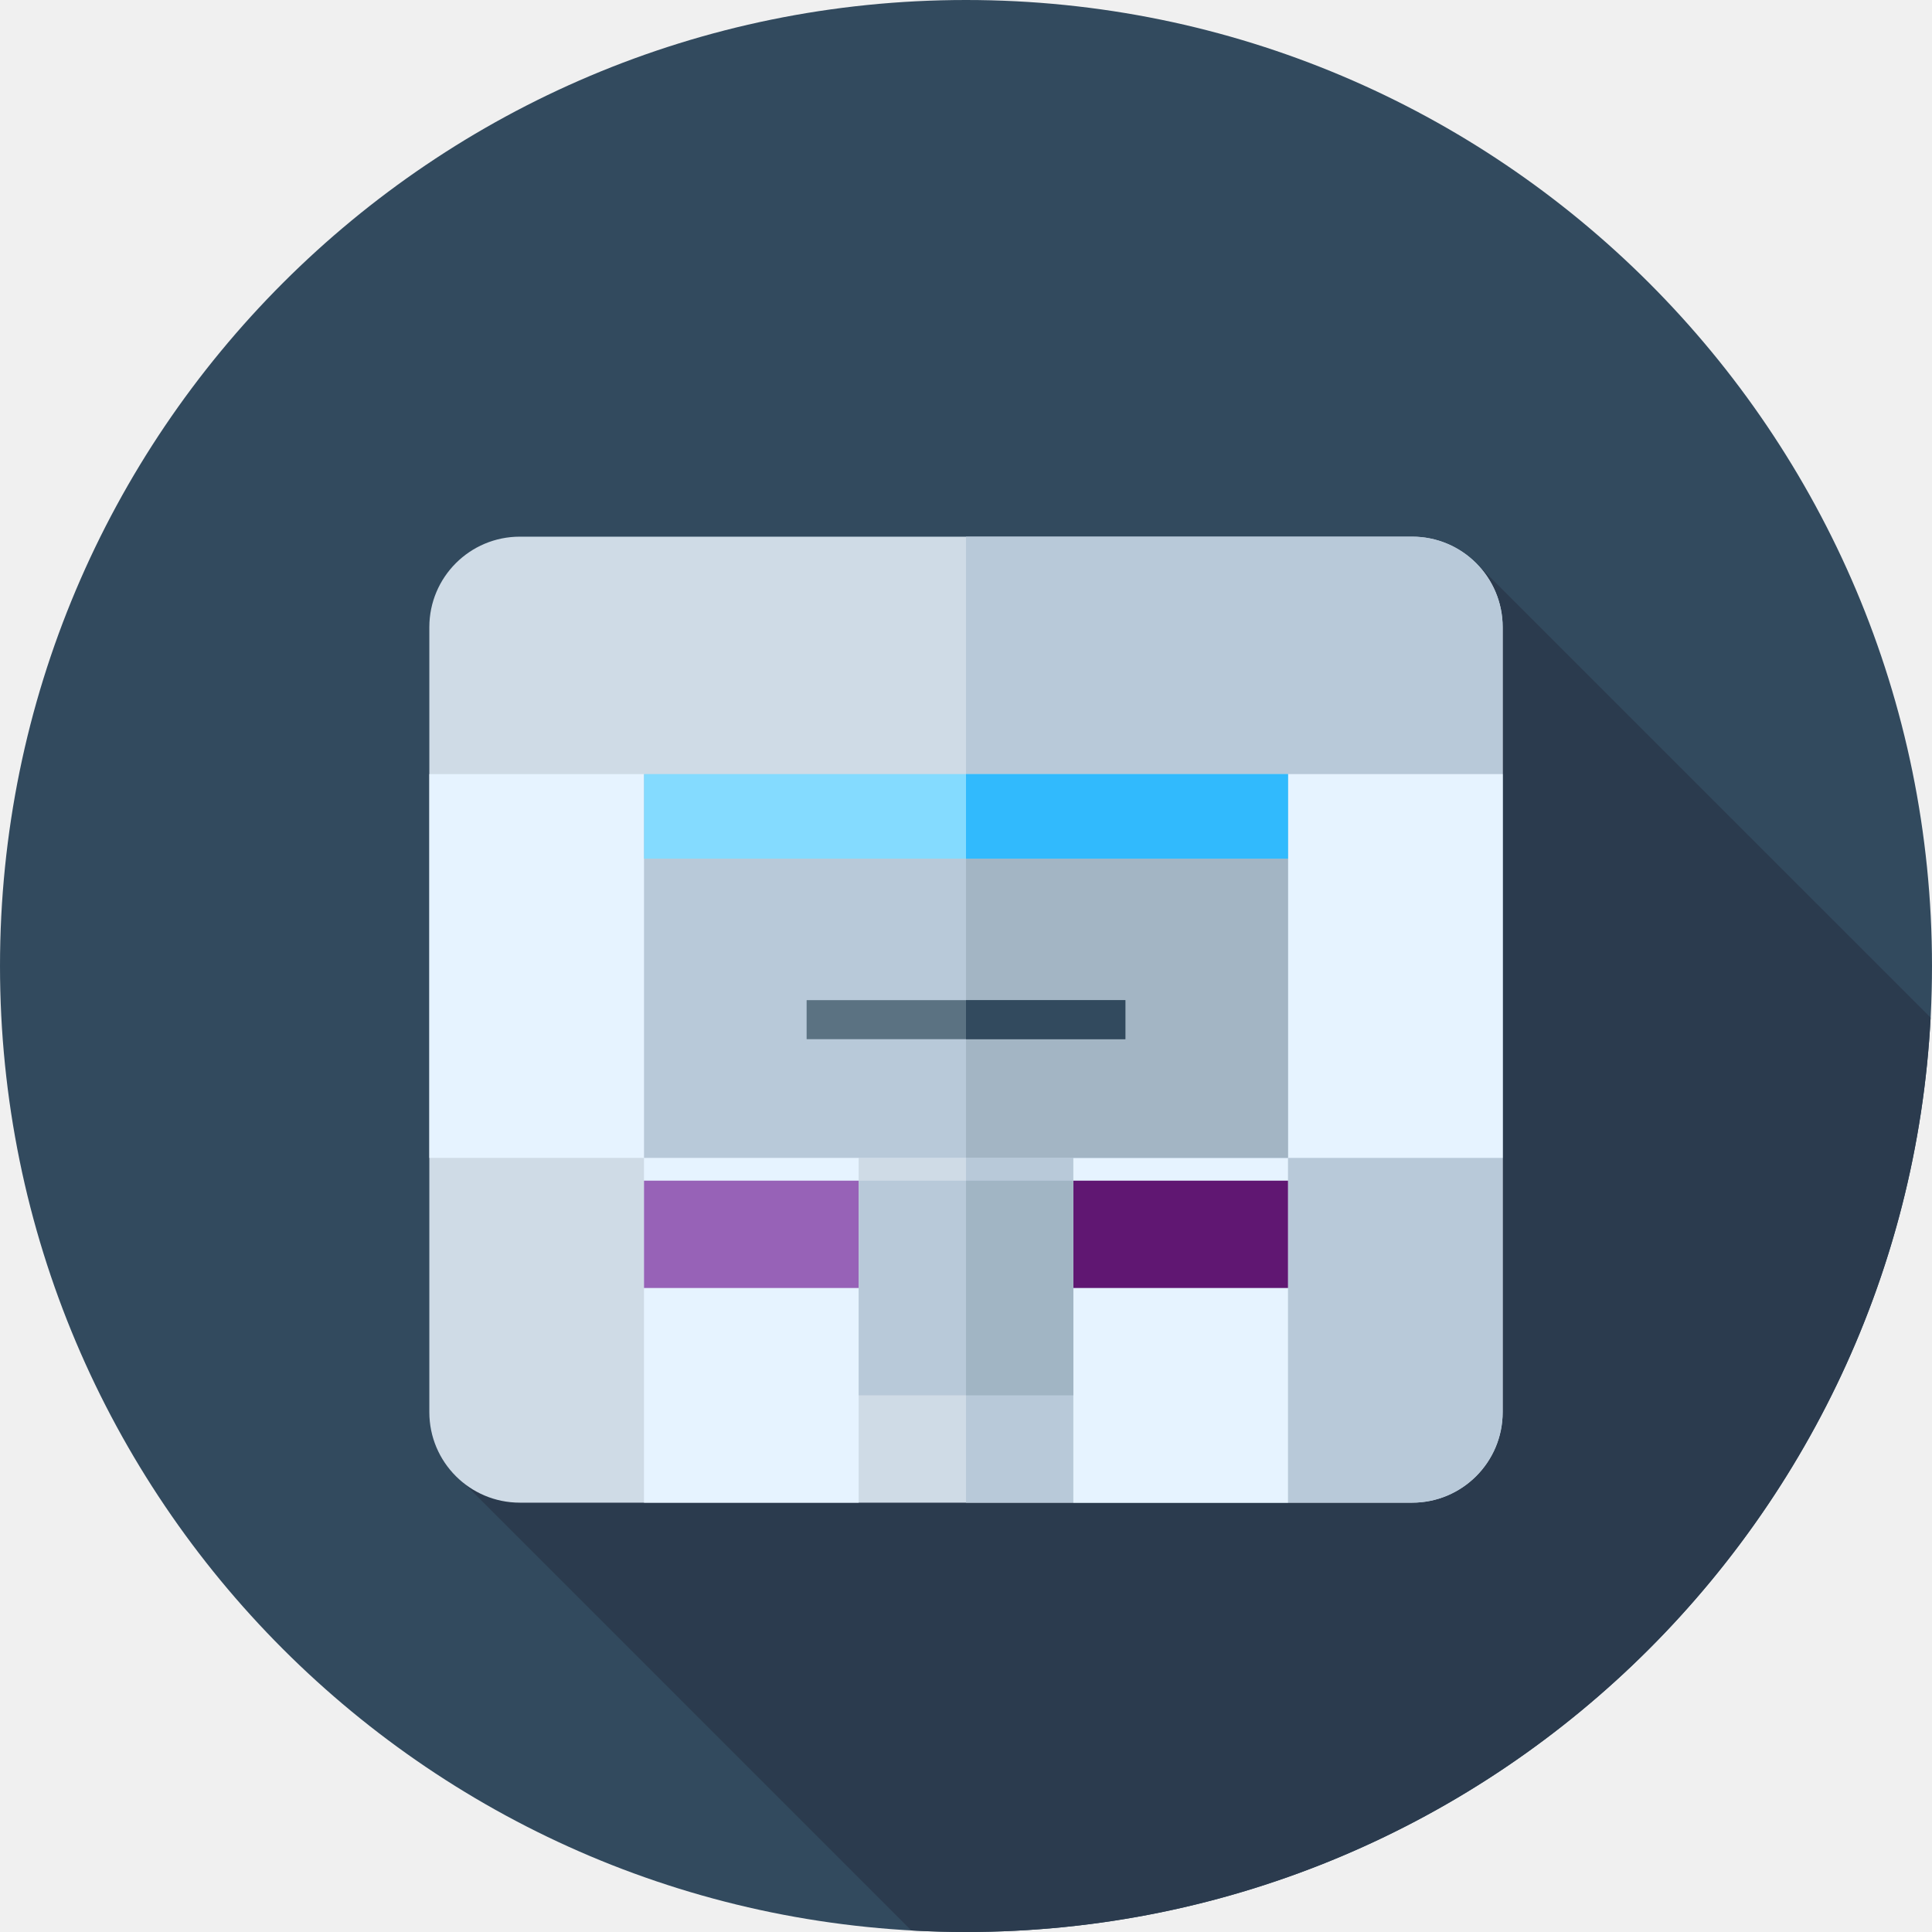
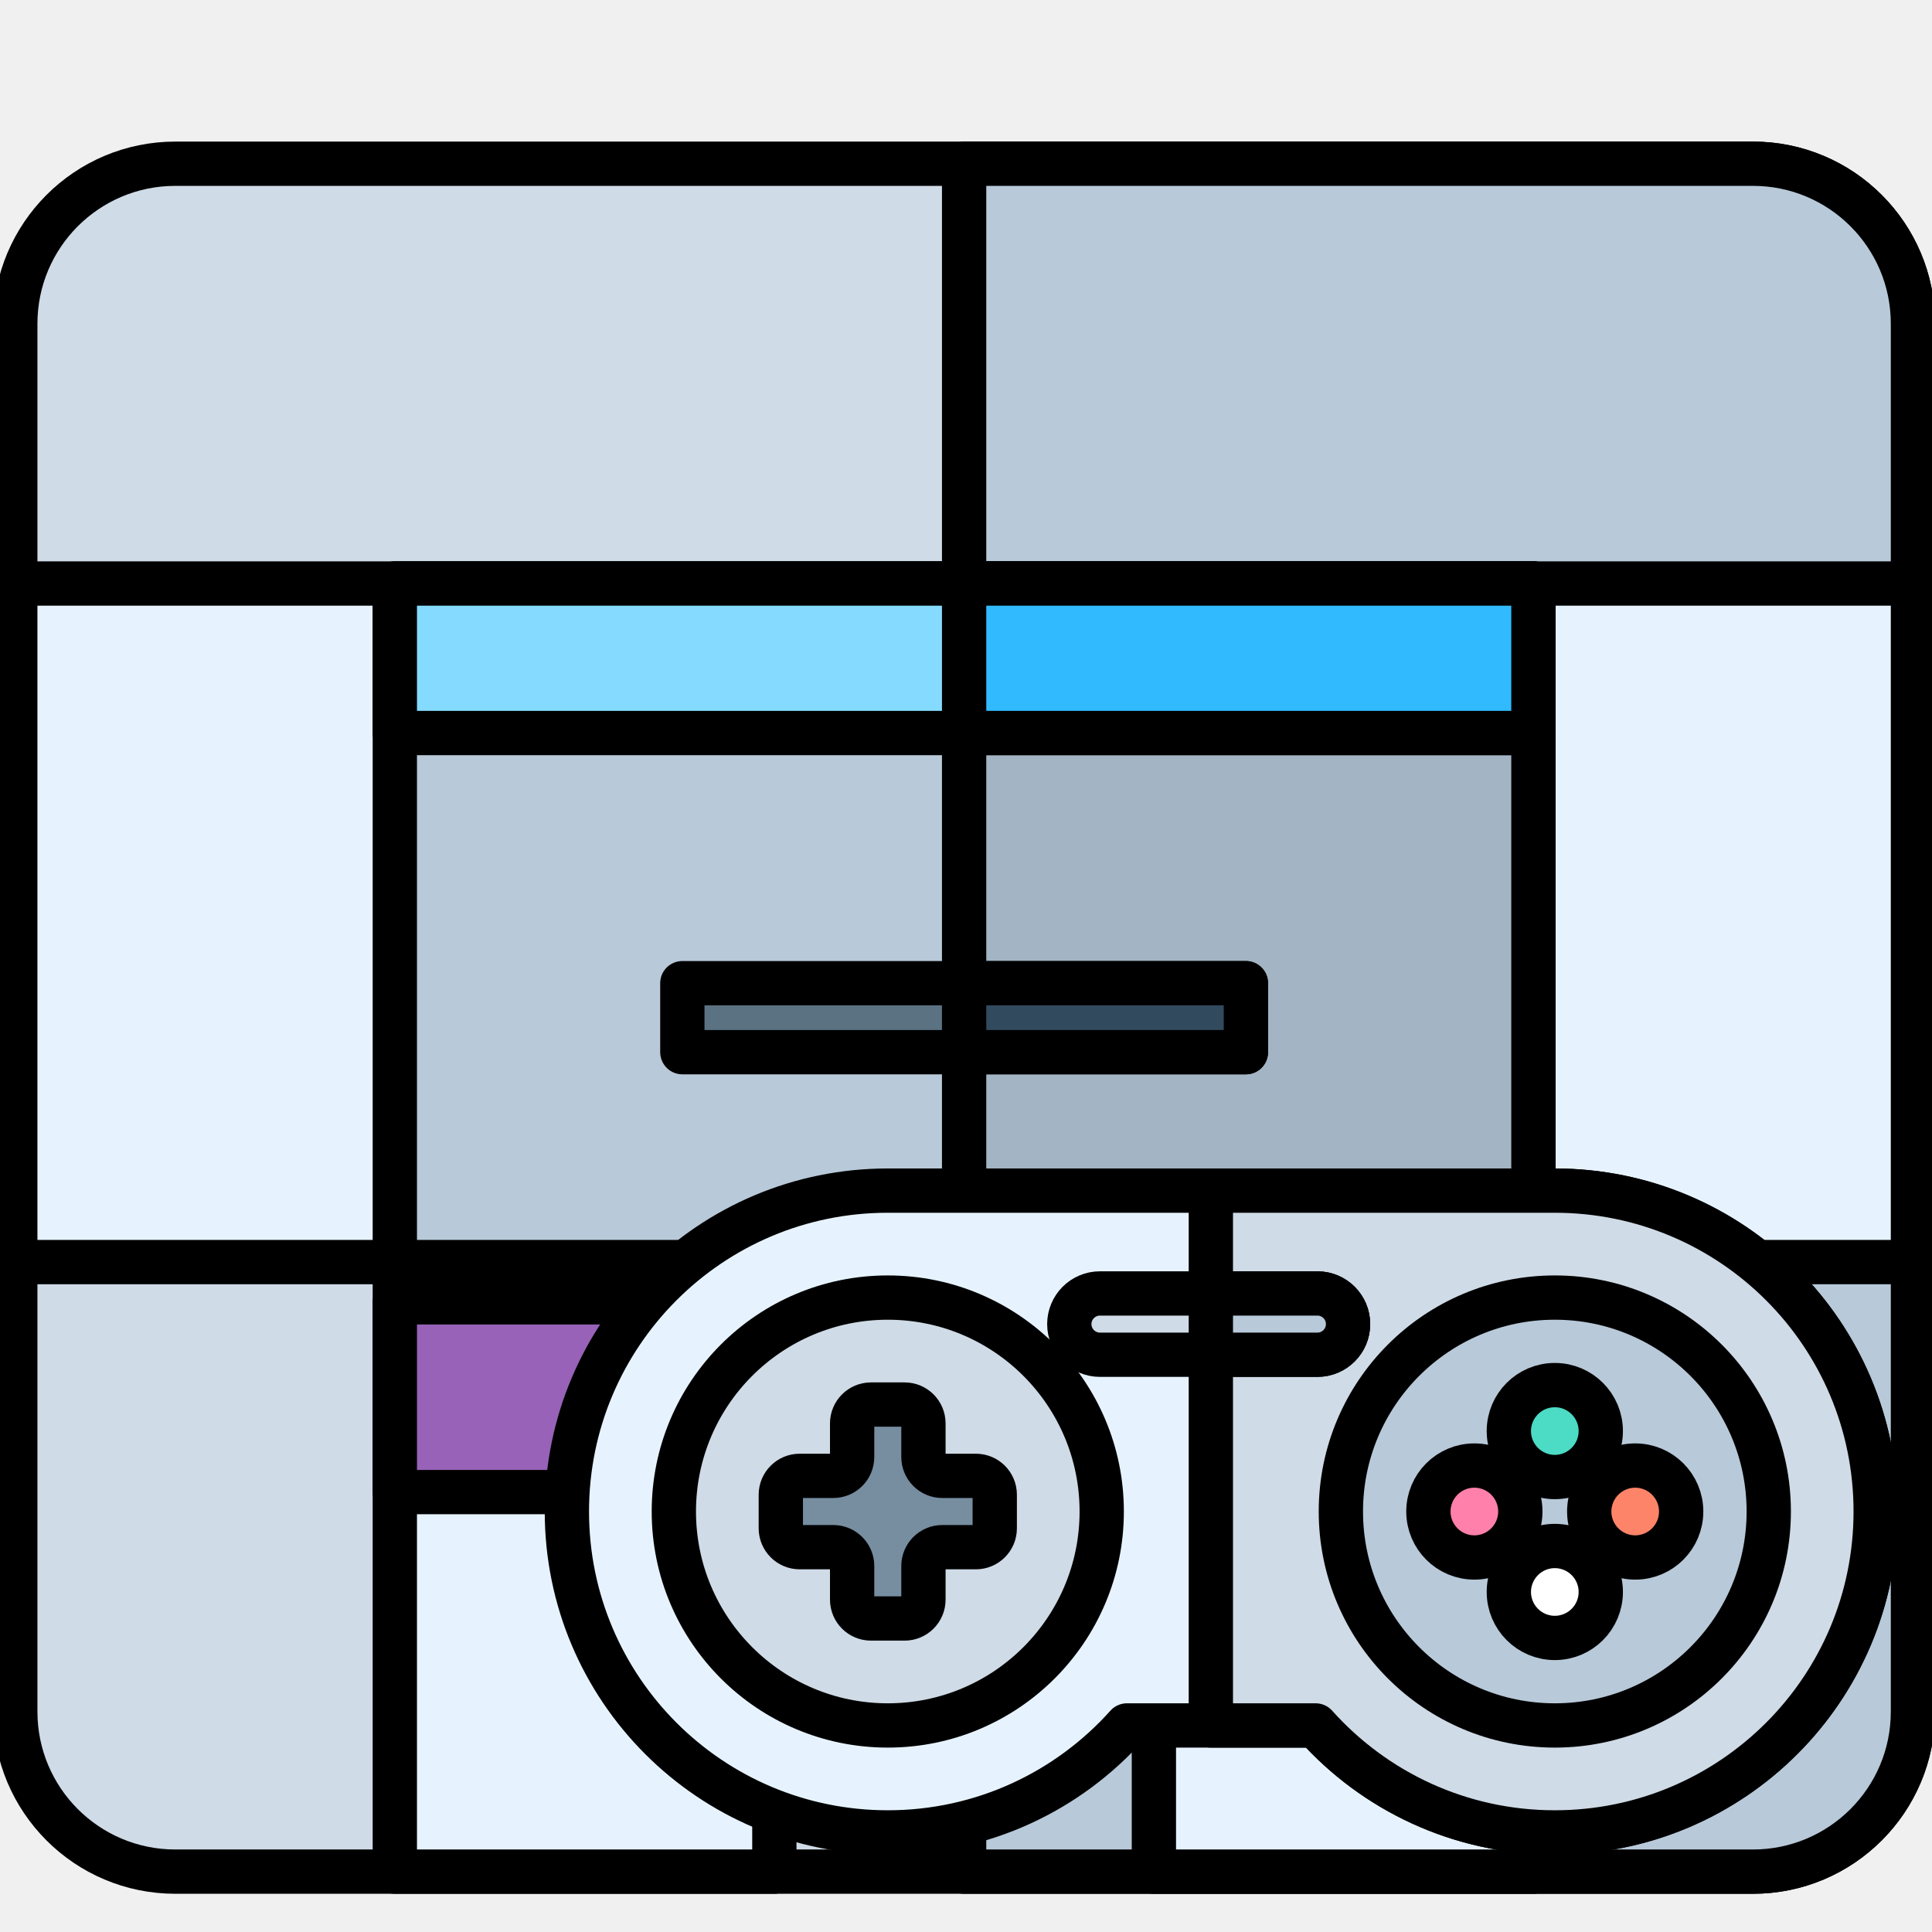
- <svg xmlns="http://www.w3.org/2000/svg" version="1.1" id="Layer_1" viewBox="0 0 512.002 512.002" xml:space="preserve">
-   <circle style="fill:#324A5E;" cx="256.001" cy="256" r="256" />
-   <path style="fill:#2B3B4E;" d="M511.635,269.691L391.345,149.402L251.403,265.051l-132.741,123.69l122.842,122.844  c4.798,0.267,9.628,0.417,14.495,0.417C392.793,512,504.519,404.711,511.635,269.691z" />
-   <path style="fill:#CFDBE6;" d="M374.237,398.222H137.765c-13.248,0-23.986-10.738-23.986-23.986V166.209  c0-13.248,10.738-23.986,23.986-23.986h236.472c13.246,0,23.986,10.738,23.986,23.986v208.027  C398.223,387.484,387.485,398.222,374.237,398.222z" />
-   <path style="fill:#B8C9D9;" d="M374.237,142.222H256.001v256h118.236c13.246,0,23.986-10.738,23.986-23.986V166.209  C398.223,152.96,387.485,142.222,374.237,142.222z" />
+ <svg xmlns="http://www.w3.org/2000/svg" width="100%" height="100%" viewBox="0 0 513 513" version="1.1" xml:space="preserve" style="fill-rule:evenodd;clip-rule:evenodd;stroke-linejoin:round;stroke-miterlimit:2;">
+   <path d="M465.453,496.971l-418.904,0c-23.469,0 -42.491,-19.022 -42.491,-42.491l0,-368.515c0,-23.469 19.022,-42.491 42.491,-42.491l418.904,0c23.465,0 42.491,19.022 42.491,42.491l0,368.515c0,23.469 -19.022,42.491 -42.491,42.491Z" style="fill:#cfdbe6;fill-rule:nonzero;stroke:#000;stroke-width:11.76px;" />
+   <path d="M465.453,43.473l-209.452,0l0,453.498l209.452,0c23.465,0 42.491,-19.022 42.491,-42.491l0,-368.515c0,-23.47 -19.022,-42.492 -42.491,-42.492Z" style="fill:#b8c9d9;fill-rule:nonzero;stroke:#000;stroke-width:11.76px;" />
  <g>
-     <rect x="284.445" y="284.444" style="fill:#E6F3FF;" width="56.889" height="113.778" />
-     <rect x="170.668" y="284.444" style="fill:#E6F3FF;" width="56.889" height="113.778" />
-     <rect x="113.779" y="205.145" style="fill:#E6F3FF;" width="284.444" height="101.71" />
+     <rect x="306.389" y="295.416" width="100.777" height="201.555" style="fill:#e6f3ff;stroke:#000;stroke-width:11.76px;" />
+     <rect x="104.836" y="295.416" width="100.777" height="201.555" style="fill:#e6f3ff;stroke:#000;stroke-width:11.76px;" />
+     <rect x="4.058" y="154.94" width="503.886" height="180.177" style="fill:#e6f3ff;stroke:#000;stroke-width:11.76px;" />
  </g>
-   <rect x="170.668" y="205.145" style="fill:#B8C9D9;" width="170.667" height="101.71" />
-   <rect x="256.001" y="205.145" style="fill:#A3B5C4;" width="85.333" height="101.71" />
-   <rect x="170.668" y="205.145" style="fill:#84DBFF;" width="170.667" height="22.411" />
-   <rect x="256.001" y="205.145" style="fill:#31BAFD;" width="85.333" height="22.411" />
-   <rect x="170.668" y="312.889" style="fill:#9762B7;" width="56.889" height="28.444" />
-   <rect x="284.445" y="312.889" style="fill:#601772;" width="56.889" height="28.444" />
-   <rect x="227.556" y="312.889" style="fill:#B8C9D9;" width="56.889" height="56.889" />
-   <rect x="256.001" y="312.889" style="fill:#A1B5C4;" width="28.444" height="56.889" />
-   <rect x="213.765" y="265.051" style="fill:#5B7282;" width="84.471" height="10.343" />
-   <rect x="256.001" y="265.051" style="fill:#324A5E;" width="42.236" height="10.343" />
+   <rect x="104.836" y="154.94" width="302.332" height="180.177" style="fill:#b8c9d9;stroke:#000;stroke-width:11.76px;" />
+   <rect x="256.001" y="154.94" width="151.165" height="180.177" style="fill:#a3b5c4;stroke:#000;stroke-width:11.76px;" />
+   <rect x="104.836" y="154.94" width="302.332" height="39.701" style="fill:#84dbff;stroke:#000;stroke-width:11.76px;" />
+   <rect x="256.001" y="154.94" width="151.165" height="39.701" style="fill:#31bafd;stroke:#000;stroke-width:11.76px;" />
+   <rect x="104.836" y="345.806" width="100.777" height="50.388" style="fill:#9762b7;stroke:#000;stroke-width:11.76px;" />
+   <rect x="306.389" y="345.806" width="100.777" height="50.388" style="fill:#601772;stroke:#000;stroke-width:11.76px;" />
+   <rect x="205.611" y="345.806" width="100.777" height="100.777" style="fill:#b8c9d9;stroke:#000;stroke-width:11.76px;" />
+   <rect x="256.001" y="345.806" width="50.388" height="100.777" style="fill:#a1b5c4;stroke:#000;stroke-width:11.76px;" />
+   <rect x="181.181" y="261.062" width="149.638" height="18.322" style="fill:#5b7282;stroke:#000;stroke-width:11.76px;" />
+   <rect x="256.001" y="261.062" width="74.82" height="18.322" style="fill:#324a5e;stroke:#000;stroke-width:11.76px;" />
+   <path d="M412.839,316.14l-177.108,0c-47.06,0 -85.209,38.15 -85.209,85.209c0,47.06 38.15,85.209 85.209,85.209c25.232,0 47.894,-10.976 63.496,-28.403l50.117,0c15.602,17.428 38.264,28.403 63.496,28.403c47.06,0 85.209,-38.15 85.209,-85.209c0,-47.06 -38.15,-85.209 -85.21,-85.209Z" style="fill:#e6f3ff;fill-rule:nonzero;stroke:#000;stroke-width:11.76px;" />
+   <path d="M412.839,316.14l-91.325,0l0,142.016l27.829,0c15.602,17.428 38.264,28.403 63.496,28.403c47.06,0 85.209,-38.15 85.209,-85.209c0,-47.06 -38.149,-85.209 -85.209,-85.209l0,-0.001Z" style="fill:#cfdbe6;fill-rule:nonzero;stroke:#000;stroke-width:11.76px;" />
+   <circle cx="235.731" cy="401.349" r="56.807" style="fill:#cfdbe6;stroke:#000;stroke-width:11.76px;" />
+   <circle cx="412.846" cy="401.349" r="56.807" style="fill:#b8c9d9;stroke:#000;stroke-width:11.76px;" />
+   <path d="M259.13,391.882l-8.927,0c-2.763,0 -5.004,-2.24 -5.004,-5.004l0,-8.927c0,-2.763 -2.24,-5.004 -5.004,-5.004l-8.927,0c-2.763,0 -5.004,2.24 -5.004,5.004l0,8.927c0,2.763 -2.24,5.004 -5.004,5.004l-8.927,0c-2.763,0 -5.004,2.24 -5.004,5.004l0,8.927c0,2.763 2.24,5.004 5.004,5.004l8.927,0c2.763,0 5.004,2.24 5.004,5.004l0,8.927c0,2.763 2.24,5.004 5.004,5.004l8.927,0c2.763,0 5.004,-2.24 5.004,-5.004l0,-8.927c0,-2.763 2.24,-5.004 5.004,-5.004l8.927,0c2.763,0 5.004,-2.24 5.004,-5.004l0,-8.927c0,-2.765 -2.24,-5.004 -5.004,-5.004Z" style="fill:#778da0;fill-rule:nonzero;stroke:#000;stroke-width:11.76px;" />
+   <circle cx="412.846" cy="379.986" r="12.206" style="fill:#4cdbc4;stroke:#000;stroke-width:11.76px;" />
+   <circle cx="412.846" cy="422.712" r="12.206" style="fill:#fff;stroke:#000;stroke-width:11.76px;" />
+   <circle cx="434.192" cy="401.349" r="12.206" style="fill:#fd8469;stroke:#000;stroke-width:11.76px;" />
+   <circle cx="391.484" cy="401.349" r="12.206" style="fill:#ff80aa;stroke:#000;stroke-width:11.76px;" />
+   <path d="M283.93,351.585c0,-4.494 3.643,-8.137 8.137,-8.137l57.744,0c4.494,0 8.137,3.643 8.137,8.137c0,4.494 -3.643,8.137 -8.137,8.137l-57.744,0c-4.494,0 -8.137,-3.643 -8.137,-8.137Z" style="fill:#cfdbe6;fill-rule:nonzero;stroke:#000;stroke-width:11.76px;" />
+   <path d="M349.813,343.448l-28.298,0l0,16.276l28.298,0c4.494,0 8.137,-3.643 8.137,-8.137c0,-4.497 -3.643,-8.139 -8.137,-8.139Z" style="fill:#b8c9d9;fill-rule:nonzero;stroke:#000;stroke-width:11.76px;" />
</svg>
